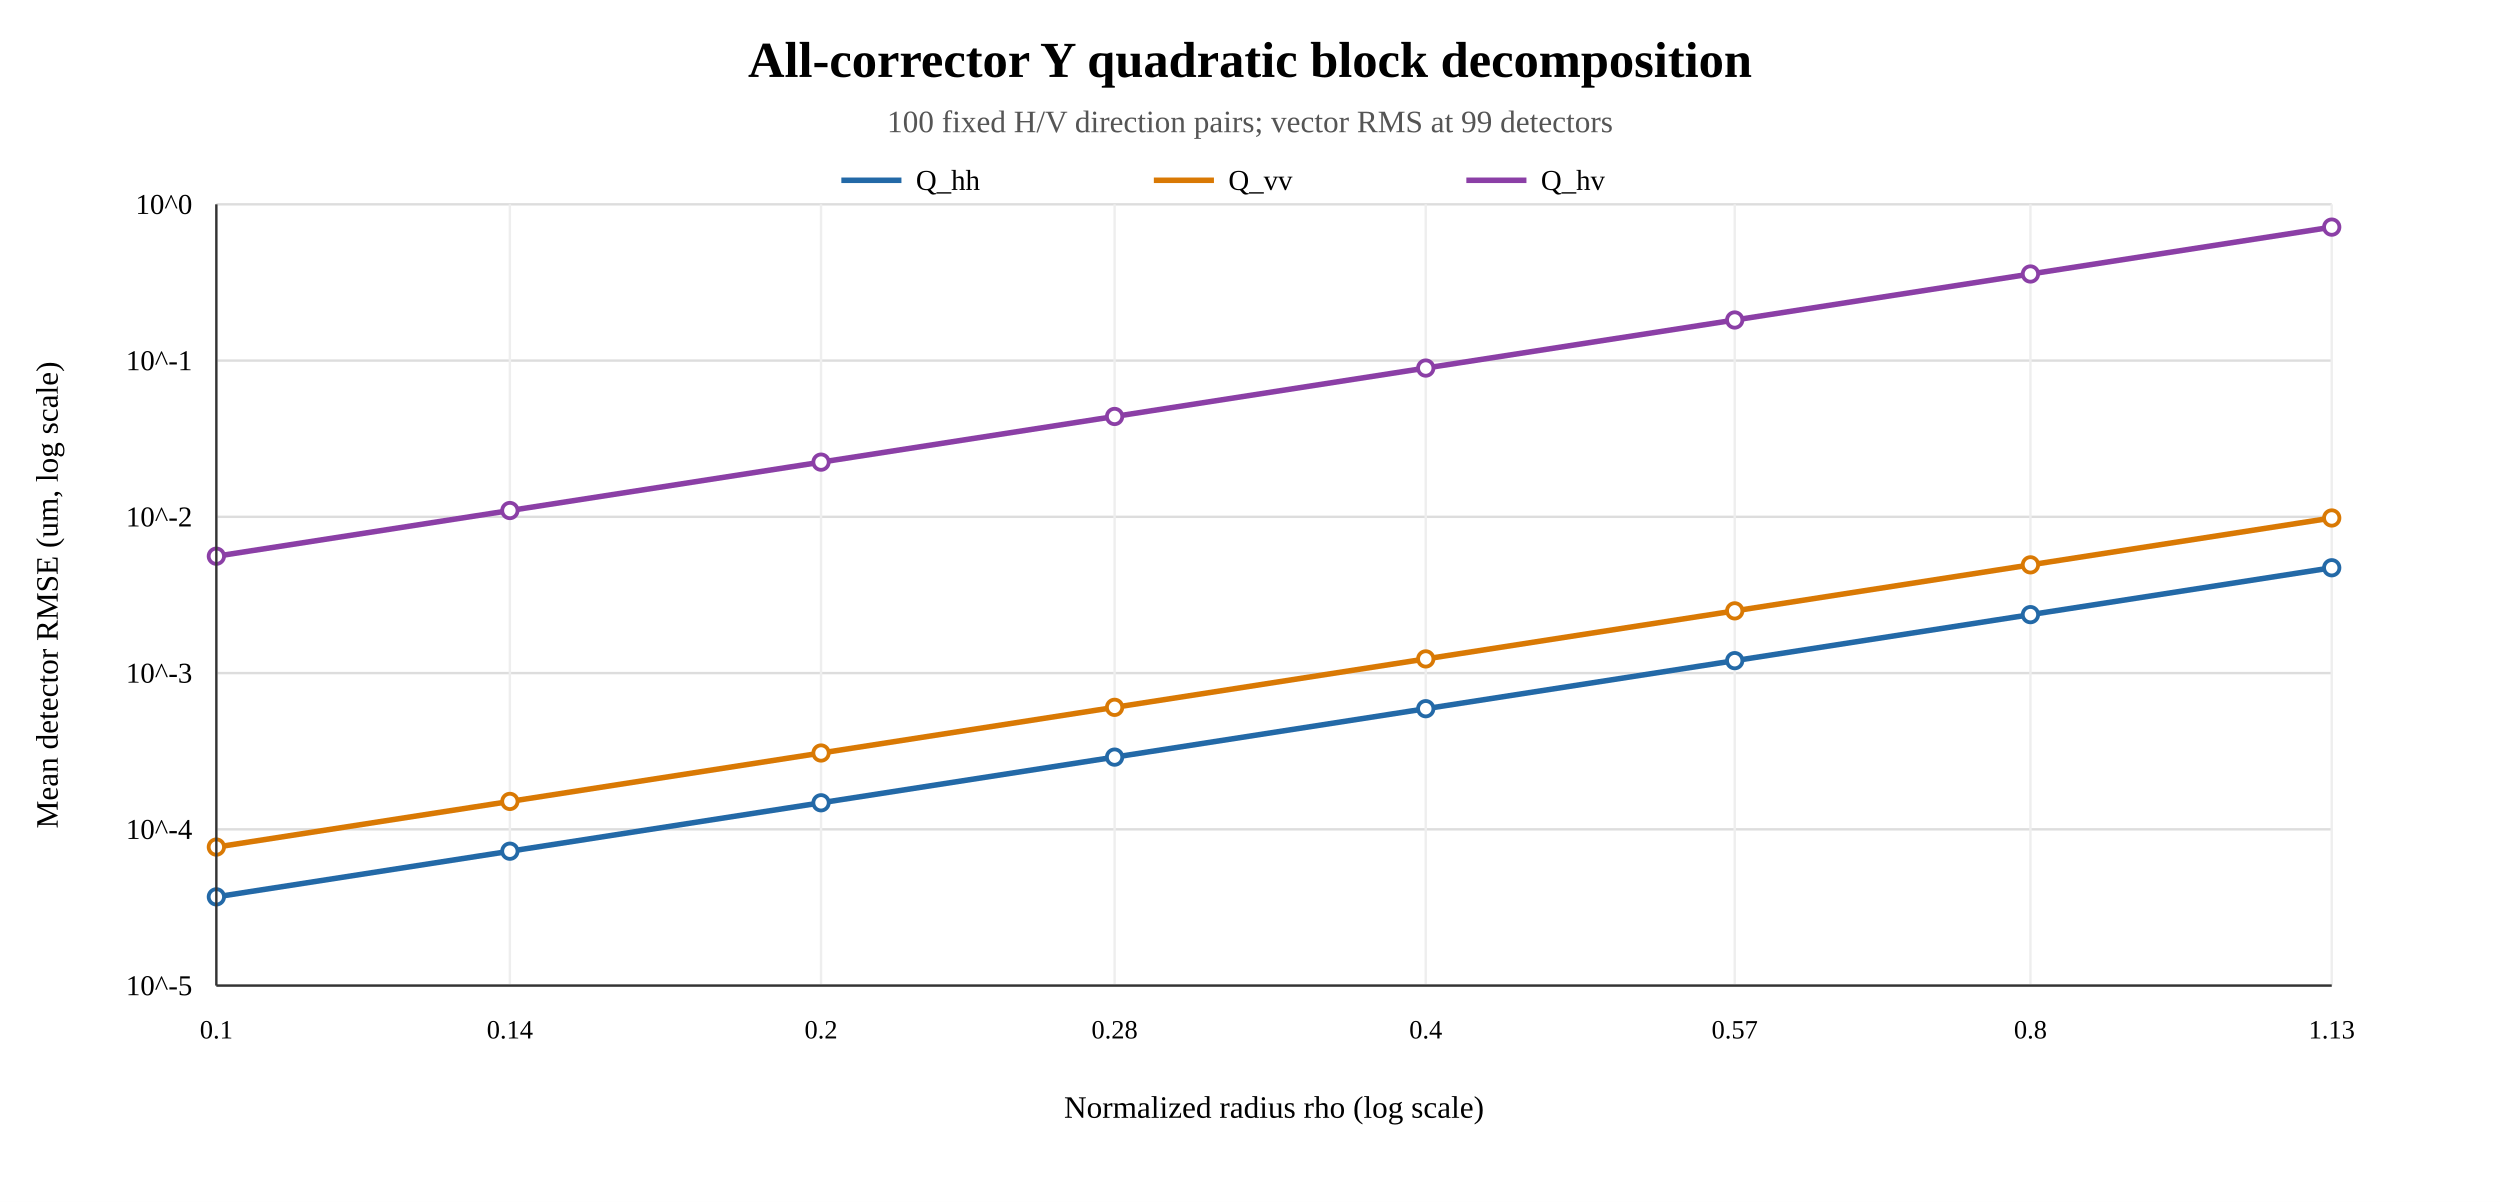
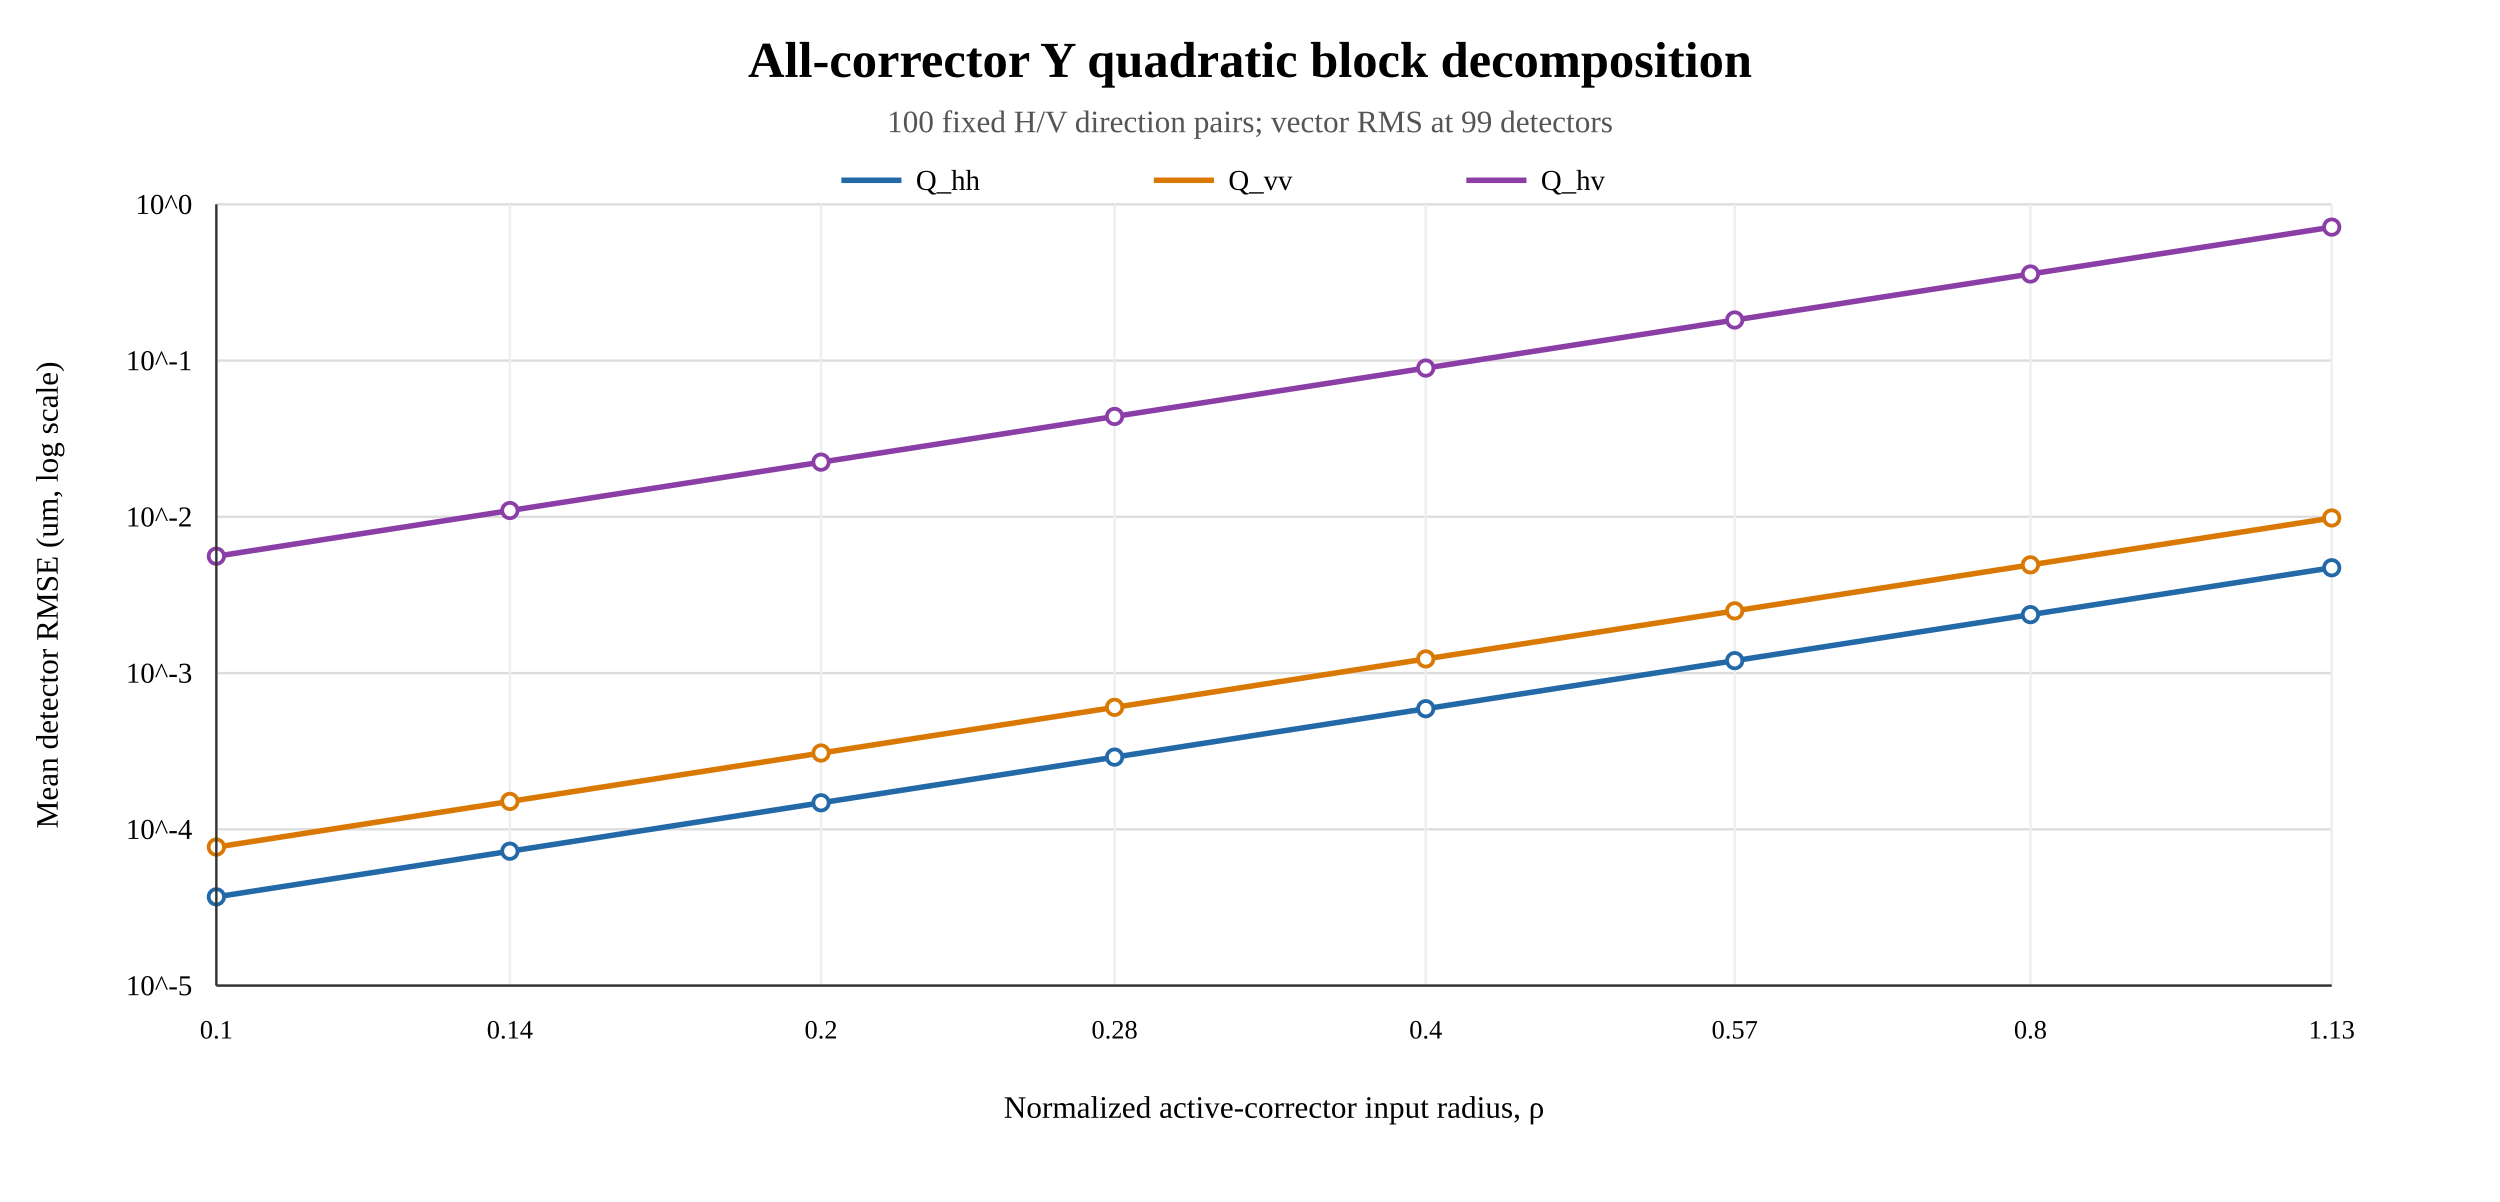
<svg xmlns="http://www.w3.org/2000/svg" width="1040" height="500" viewBox="0 0 1040 500">
  <rect width="100%" height="100%" fill="white" />
  <text x="520" y="32" text-anchor="middle" font-size="21" font-weight="600">All-corrector Y quadratic block decomposition</text>
  <text x="520" y="55" text-anchor="middle" font-size="13" fill="#555">100 fixed H/V direction pairs; vector RMS at 99 detectors</text>
  <line x1="90" y1="410.00" x2="970" y2="410.00" stroke="#ddd" />
  <text x="80" y="414.00" text-anchor="end" font-size="12">10^-5</text>
  <line x1="90" y1="345.00" x2="970" y2="345.00" stroke="#ddd" />
  <text x="80" y="349.00" text-anchor="end" font-size="12">10^-4</text>
  <line x1="90" y1="280.00" x2="970" y2="280.00" stroke="#ddd" />
  <text x="80" y="284.00" text-anchor="end" font-size="12">10^-3</text>
  <line x1="90" y1="215.00" x2="970" y2="215.00" stroke="#ddd" />
  <text x="80" y="219.00" text-anchor="end" font-size="12">10^-2</text>
  <line x1="90" y1="150.00" x2="970" y2="150.00" stroke="#ddd" />
  <text x="80" y="154.00" text-anchor="end" font-size="12">10^-1</text>
  <line x1="90" y1="85.00" x2="970" y2="85.00" stroke="#ddd" />
  <text x="80" y="89.00" text-anchor="end" font-size="12">10^0</text>
  <line x1="90.00" y1="85" x2="90.00" y2="410" stroke="#eee" />
  <text x="90.00" y="432" text-anchor="middle" font-size="11">0.1</text>
  <line x1="212.11" y1="85" x2="212.11" y2="410" stroke="#eee" />
  <text x="212.11" y="432" text-anchor="middle" font-size="11">0.14</text>
  <line x1="341.55" y1="85" x2="341.55" y2="410" stroke="#eee" />
  <text x="341.55" y="432" text-anchor="middle" font-size="11">0.2</text>
  <line x1="463.67" y1="85" x2="463.67" y2="410" stroke="#eee" />
  <text x="463.67" y="432" text-anchor="middle" font-size="11">0.28</text>
  <line x1="593.11" y1="85" x2="593.11" y2="410" stroke="#eee" />
  <text x="593.11" y="432" text-anchor="middle" font-size="11">0.4</text>
  <line x1="721.64" y1="85" x2="721.64" y2="410" stroke="#eee" />
  <text x="721.64" y="432" text-anchor="middle" font-size="11">0.57</text>
  <line x1="844.66" y1="85" x2="844.66" y2="410" stroke="#eee" />
  <text x="844.66" y="432" text-anchor="middle" font-size="11">0.8</text>
  <line x1="970.00" y1="85" x2="970.00" y2="410" stroke="#eee" />
  <text x="970.00" y="432" text-anchor="middle" font-size="11">1.13</text>
  <polyline points="90.00,373.09 212.11,354.10 341.55,333.96 463.67,314.96 593.11,294.82 721.64,274.83 844.66,255.69 970.00,236.19" fill="none" stroke="#2369A7" stroke-width="2.3" />
  <circle cx="90.00" cy="373.09" r="3.2" fill="white" stroke="#2369A7" stroke-width="1.6" />
  <circle cx="212.11" cy="354.10" r="3.2" fill="white" stroke="#2369A7" stroke-width="1.6" />
  <circle cx="341.55" cy="333.96" r="3.2" fill="white" stroke="#2369A7" stroke-width="1.6" />
  <circle cx="463.67" cy="314.96" r="3.2" fill="white" stroke="#2369A7" stroke-width="1.6" />
  <circle cx="593.11" cy="294.82" r="3.2" fill="white" stroke="#2369A7" stroke-width="1.6" />
  <circle cx="721.64" cy="274.83" r="3.2" fill="white" stroke="#2369A7" stroke-width="1.6" />
  <circle cx="844.66" cy="255.69" r="3.2" fill="white" stroke="#2369A7" stroke-width="1.6" />
  <circle cx="970.00" cy="236.19" r="3.2" fill="white" stroke="#2369A7" stroke-width="1.6" />
  <polyline points="90.00,352.38 212.11,333.39 341.55,313.25 463.67,294.25 593.11,274.11 721.64,254.12 844.66,234.98 970.00,215.48" fill="none" stroke="#D97904" stroke-width="2.3" />
  <circle cx="90.00" cy="352.38" r="3.2" fill="white" stroke="#D97904" stroke-width="1.6" />
  <circle cx="212.11" cy="333.39" r="3.2" fill="white" stroke="#D97904" stroke-width="1.6" />
  <circle cx="341.55" cy="313.25" r="3.2" fill="white" stroke="#D97904" stroke-width="1.6" />
  <circle cx="463.67" cy="294.25" r="3.2" fill="white" stroke="#D97904" stroke-width="1.6" />
  <circle cx="593.11" cy="274.11" r="3.2" fill="white" stroke="#D97904" stroke-width="1.6" />
  <circle cx="721.64" cy="254.12" r="3.2" fill="white" stroke="#D97904" stroke-width="1.6" />
  <circle cx="844.66" cy="234.98" r="3.2" fill="white" stroke="#D97904" stroke-width="1.6" />
  <circle cx="970.00" cy="215.48" r="3.2" fill="white" stroke="#D97904" stroke-width="1.6" />
  <polyline points="90.00,231.38 212.11,212.38 341.55,192.25 463.67,173.25 593.11,153.11 721.64,133.12 844.66,113.98 970.00,94.48" fill="none" stroke="#8B3FA6" stroke-width="2.3" />
  <circle cx="90.00" cy="231.38" r="3.2" fill="white" stroke="#8B3FA6" stroke-width="1.6" />
  <circle cx="212.11" cy="212.38" r="3.2" fill="white" stroke="#8B3FA6" stroke-width="1.6" />
  <circle cx="341.55" cy="192.25" r="3.2" fill="white" stroke="#8B3FA6" stroke-width="1.6" />
  <circle cx="463.67" cy="173.25" r="3.2" fill="white" stroke="#8B3FA6" stroke-width="1.6" />
  <circle cx="593.11" cy="153.11" r="3.2" fill="white" stroke="#8B3FA6" stroke-width="1.6" />
  <circle cx="721.64" cy="133.12" r="3.2" fill="white" stroke="#8B3FA6" stroke-width="1.6" />
  <circle cx="844.66" cy="113.98" r="3.2" fill="white" stroke="#8B3FA6" stroke-width="1.6" />
  <circle cx="970.00" cy="94.48" r="3.2" fill="white" stroke="#8B3FA6" stroke-width="1.6" />
  <line x1="350" y1="75" x2="375" y2="75" stroke="#2369A7" stroke-width="2.3" />
  <text x="381" y="79" font-size="12">Q_hh</text>
  <line x1="480" y1="75" x2="505" y2="75" stroke="#D97904" stroke-width="2.3" />
  <text x="511" y="79" font-size="12">Q_vv</text>
  <line x1="610" y1="75" x2="635" y2="75" stroke="#8B3FA6" stroke-width="2.3" />
  <text x="641" y="79" font-size="12">Q_hv</text>
  <line x1="90" y1="410" x2="970" y2="410" stroke="#333" />
  <line x1="90" y1="85" x2="90" y2="410" stroke="#333" />
-   <text x="530.0" y="465" text-anchor="middle" font-size="13">Normalized radius rho (log scale)</text>
+   <text x="530.0" y="465" text-anchor="middle" font-size="13">Normalized active-corrector input radius, ρ</text>
  <text x="24" y="247.5" text-anchor="middle" font-size="13" transform="rotate(-90 24 247.5)">Mean detector RMSE (um, log scale)</text>
</svg>
